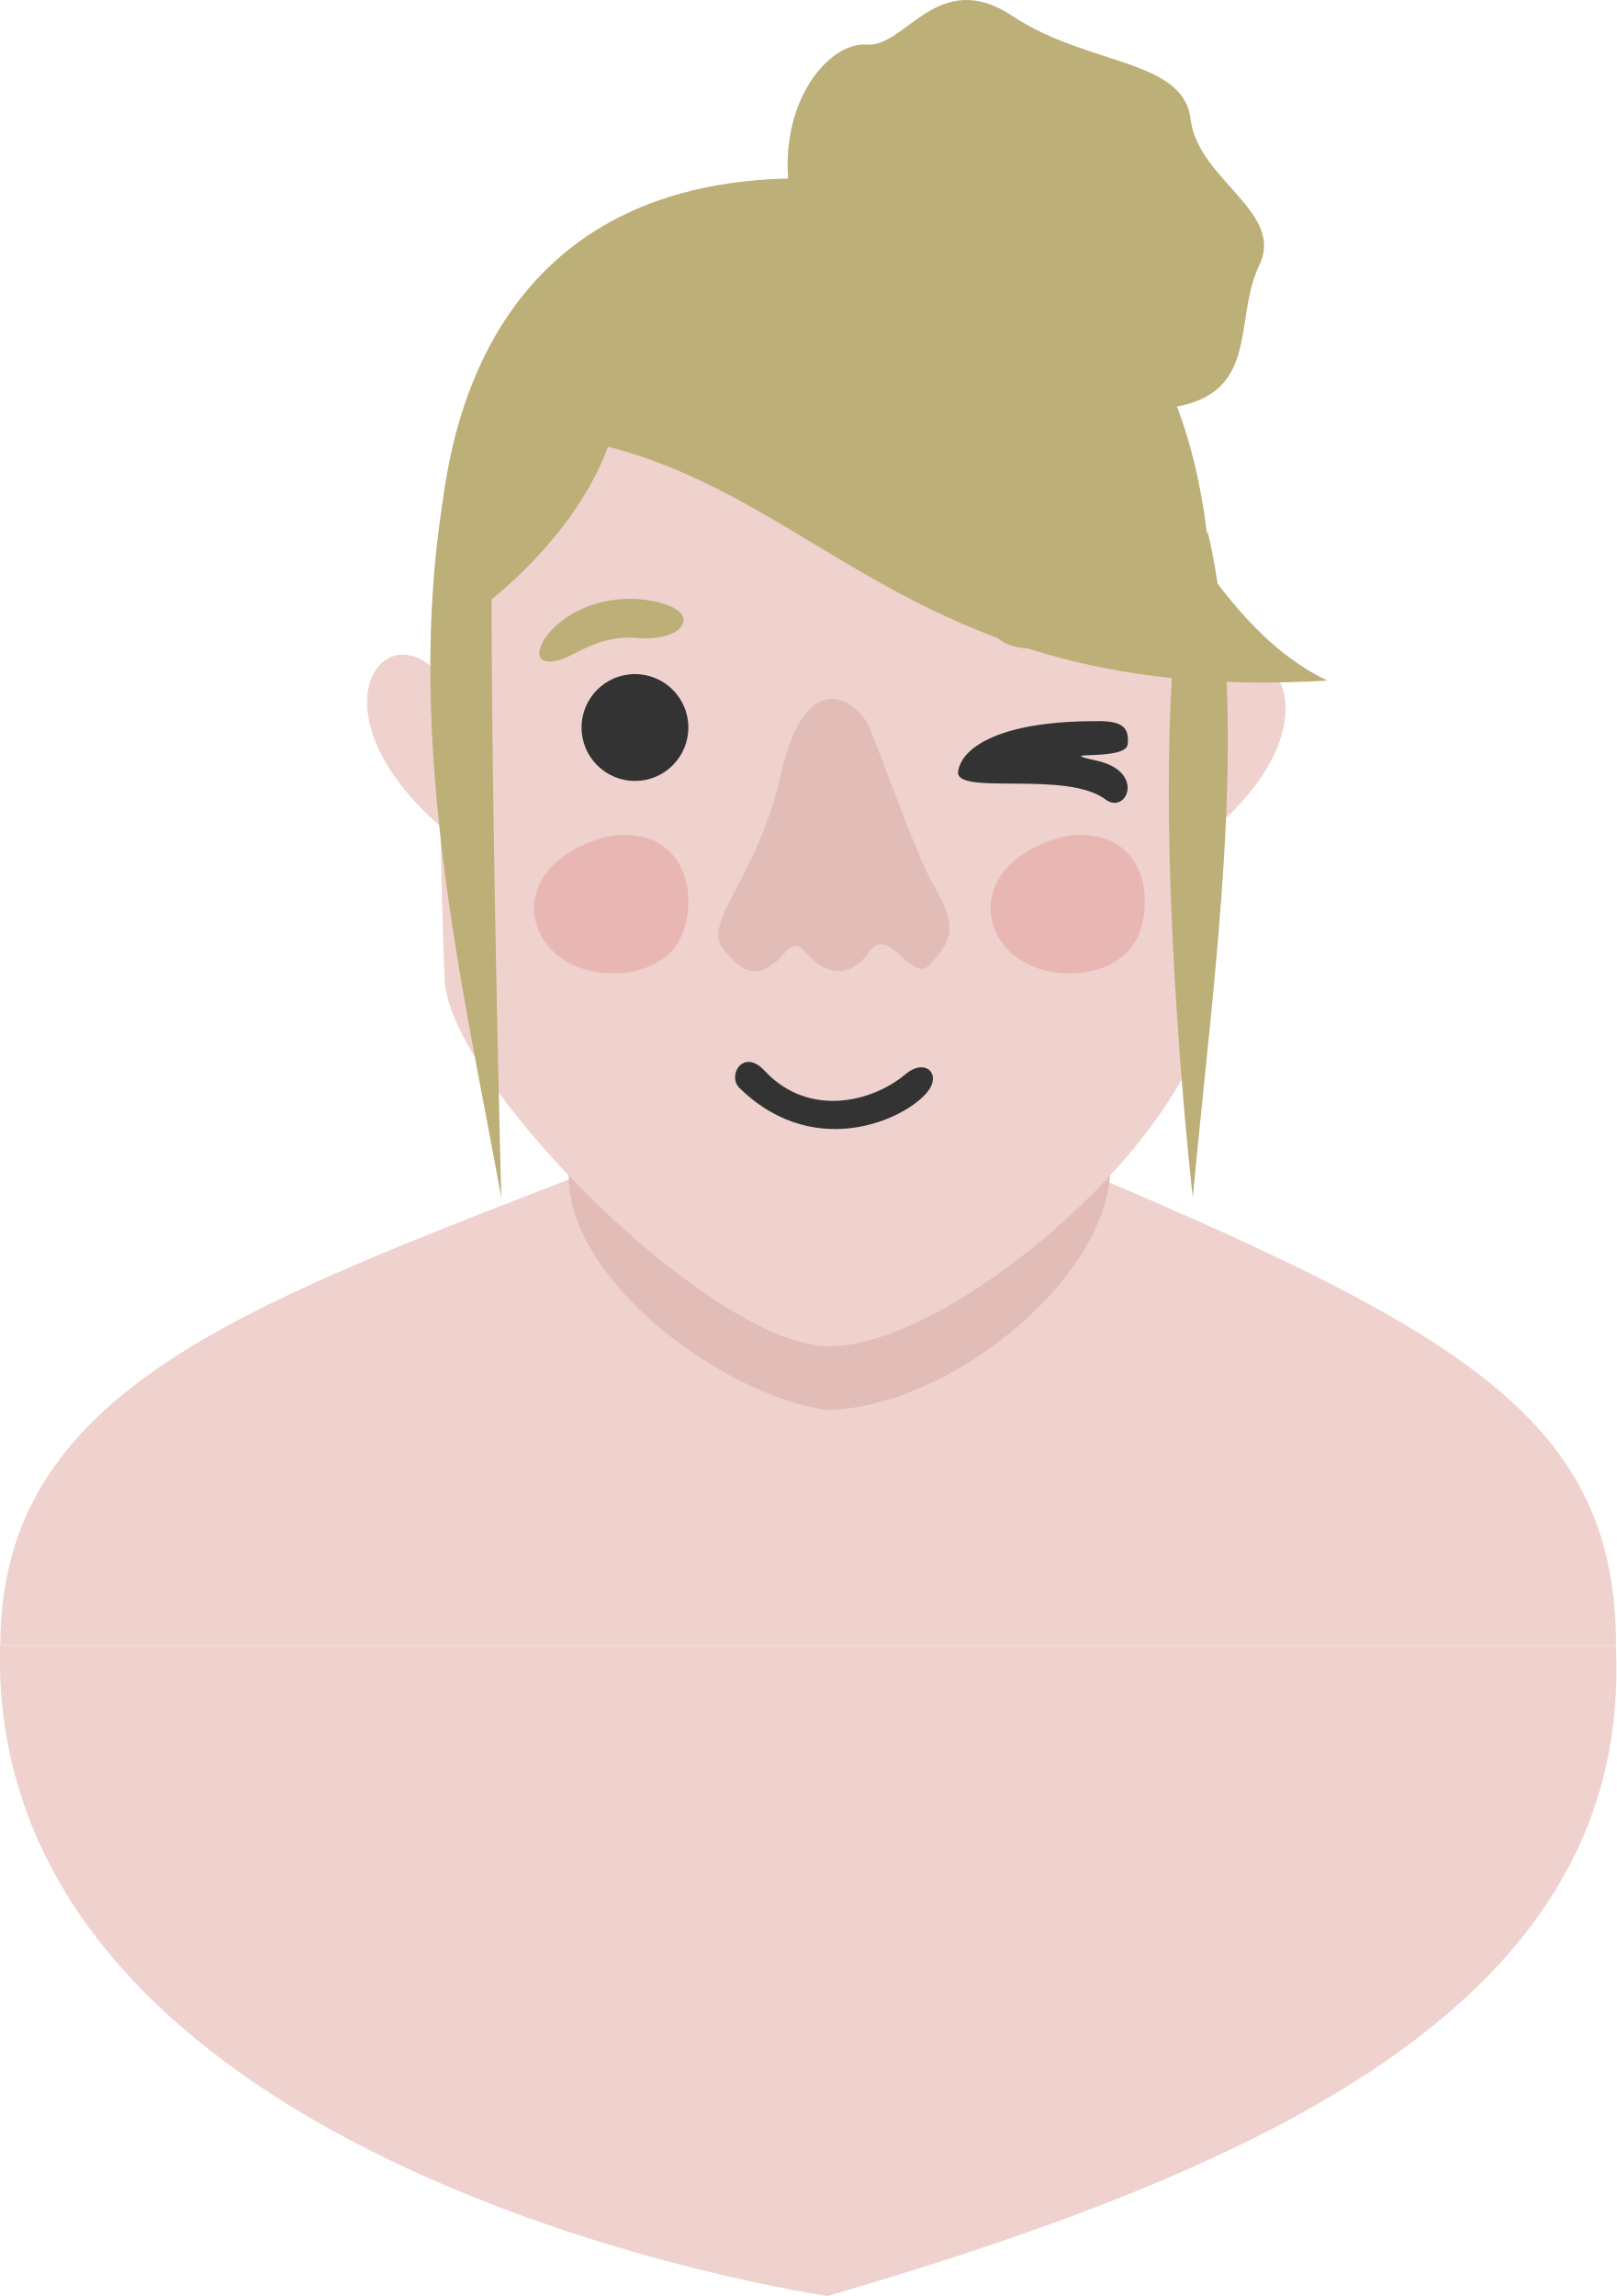
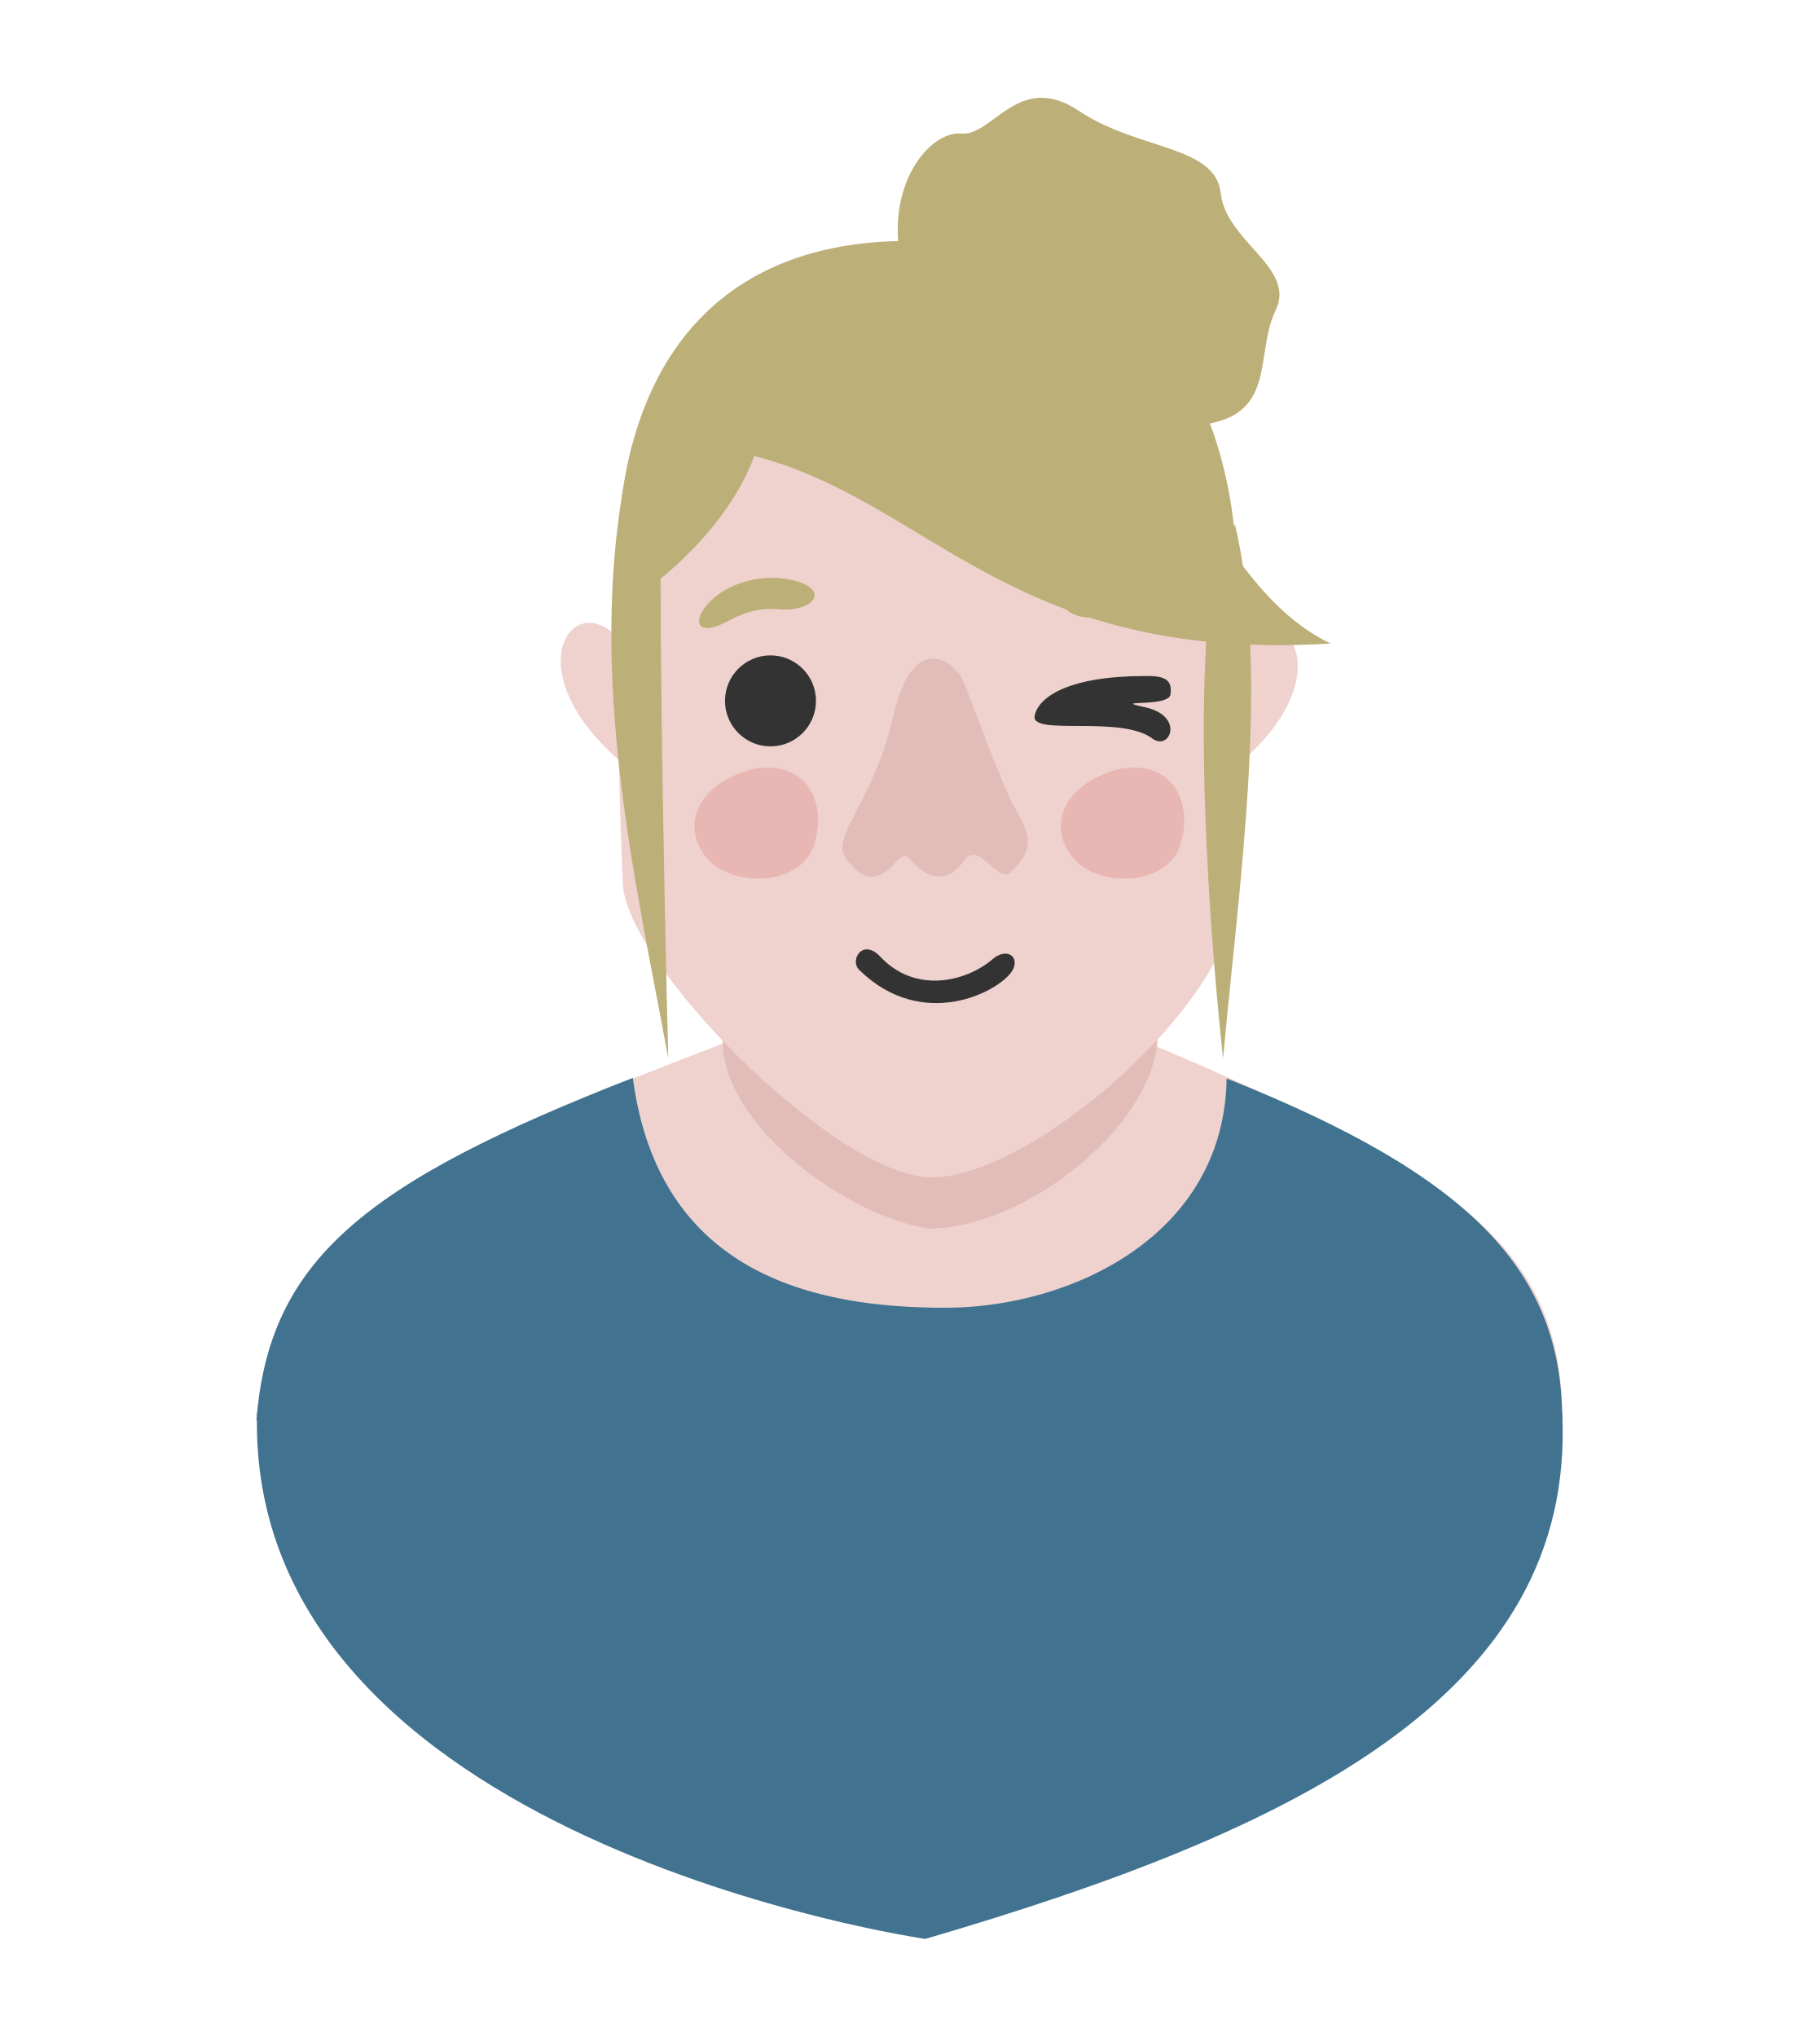
- <svg xmlns="http://www.w3.org/2000/svg" viewBox="0 0 232.43 330.08">
-   <defs>
-     <style>.cls-1{fill:#efd2ce;}.cls-2{fill:#e2bcb7;}.cls-3{fill:#bcaf77;}.cls-4{fill:#e8b7b3;}.cls-5{fill:#333;}</style>
-   </defs>
-   <g id="Calque_2" data-name="Calque 2">
-     <g id="Calque_21" data-name="Calque 21">
-       <path class="cls-1" d="M83.73,168.81C33.94,188.13.05,200.32.05,236.54H232.37c0-31.94-21.5-44.72-75.63-67.73Z" />
-       <path class="cls-2" d="M81.77,169c0,15.61,22.94,31.81,37,33.68,16.58,0,39.64-17.69,40.85-33.68Z" />
-       <path class="cls-1" d="M63.93,140.74c.41,14.34,37,51.51,54.41,52.76s56.08-31.36,56.08-52.76l-.27-56.67c-.83-16.2-13.71-49.43-55.25-49.43s-54,27.83-55.25,48.18S63.93,140.74,63.93,140.74Z" />
-       <path class="cls-3" d="M149.5,87.57c-10.18,1-7.06,6.23,0,5.61s10,3.95,13.29,3.32S160.51,87,149.5,87.57Z" />
-       <path class="cls-3" d="M91.78,86.12c10.18,1,7.06,6.23,0,5.61s-10,3.94-13.29,3.32S80.77,85.49,91.78,86.12Z" />
-       <path class="cls-2" d="M134.18,127.14c-2.37-4-8.57-21.45-9.23-22.68-1.23-3-8.85-10-12.7,7-3.37,14.92-11.46,21.13-8.2,25.09,2.88,3.5,5.13,4.58,9,.25.49-.55.86-.81,1.36-.8.82,0,1.22.7,1.4.91,2,2.48,5.92,4.58,9.16-.05,2.89-4.13,6.17,4.87,8.82,1.74S138.13,133.83,134.18,127.14Z" />
-       <path class="cls-4" d="M87.3,120.26c-11.63,3.11-12.67,11.84-7.68,16.62S96,141,98.31,133.76,97.06,118.6,87.3,120.26Z" />
-       <path class="cls-4" d="M152.94,120.26c-11.63,3.11-12.67,11.84-7.69,16.62s16.41,4.15,18.7-3.12S162.7,118.6,152.94,120.26Z" />
-       <path class="cls-1" d="M62.15,95.93c-8-7-17,7.4,1.58,23.21Z" />
-       <path class="cls-1" d="M175.63,96.86c8.12-6.77,16.81,7.78-2.11,23.17Z" />
-       <path class="cls-5" d="M157.43,103.68c-13.29,0-19.1,3.6-19.66,7.21s15.79-.28,21.33,4.15c3,1.94,5.54-4.15-1.39-5.68s4.18.14,4.44-2.35S161.32,103.57,157.43,103.68Z" />
-       <path class="cls-3" d="M89.27,54.07C89.48,69.53,75,84.48,63.16,91.44c-2.33-37,12.73-68.14,56.71-65.65,44.71,2.53,54.53,34.48,54.5,65.65C152.48,93.38,89.27,54.07,89.27,54.07Z" />
-       <path class="cls-3" d="M72.08,62.18c43.86.9,52.85,39.67,118.78,35.66-25.05-12-26.4-53.46-71.26-53.47C86.12,44.37,72.08,62.18,72.08,62.18Z" />
-       <path class="cls-3" d="M113.94,29.94c-3.13-14.32,5.06-24,10.68-23.53s10.24-11.25,21-4.09,24.55,6.1,25.58,14.82,13.6,13.31,9.87,21,.11,18.17-12,20.34S113.94,29.94,113.94,29.94Z" />
-       <path class="cls-3" d="M70.68,85c0,34.15,1.4,87.18,1.4,87.18-5.88-32.55-15.58-71.72-6.47-110Z" />
-       <path class="cls-3" d="M168.66,95.11c-2.32,31.93,2.85,77.06,2.85,77.06,2.91-31.43,8.46-68.87,2.14-95.79Z" />
-       <path class="cls-5" d="M106.46,156.54c11.21,10.8,24.78,3.85,27.21,0,1.52-2.43-.83-4.34-3.46-2.12-4.71,4-13.92,6.34-20.27-.49C106.82,150.56,104.41,154.78,106.46,156.54Z" />
-       <path class="cls-1" d="M0,236.54c-1.93,76.09,119,93.54,119,93.54,65.52-19.11,115.8-43.35,113.34-93.54Z" />
-       <circle class="cls-5" cx="91.3" cy="104.59" r="7.68" />
+ <svg xmlns="http://www.w3.org/2000/svg" version="1.1" id="Calque_1" x="0px" y="0px" viewBox="0 0 308 344.7" style="enable-background:new 0 0 308 344.7;" xml:space="preserve">
+   <style type="text/css">
+ 	.st0{fill:#EFD2CE;}
+ 	.st1{fill:#E2BCB7;}
+ 	.st2{fill:#BCAF77;}
+ 	.st3{fill:#E8B7B3;}
+ 	.st4{fill:#333333;}
+ 	.st5{fill:#41728F;}
+ </style>
+   <g>
+     <g>
+       <g>
+         <path class="st0" d="M124.1,175.9c-47,18.2-79,29.7-79,63.9h219.3c0-30.2-20.3-42.2-71.4-63.9H124.1z" />
+         <path class="st1" d="M122.3,176.1c0,14.7,21.7,30,35,31.8c15.7,0,37.4-16.7,38.6-31.8H122.3z" />
+         <path class="st0" d="M105.4,149.4c0.4,13.5,34.9,48.6,51.4,49.8s52.9-29.6,52.9-49.8l-0.3-53.5c-0.8-15.3-12.9-46.7-52.2-46.7     s-51,26.3-52.2,45.5S105.4,149.4,105.4,149.4z" />
+         <path class="st2" d="M186.2,99.2c-9.6,1-6.7,5.9,0,5.3c6.7-0.6,9.4,3.7,12.5,3.1C201.9,107.1,196.6,98.6,186.2,99.2z" />
+         <path class="st2" d="M131.7,97.8c9.6,1,6.7,5.9,0,5.3c-6.7-0.6-9.4,3.7-12.5,3.1S121.3,97.3,131.7,97.8z" />
+         <g>
+           <path class="st1" d="M171.7,136.6c-2.2-3.8-8.1-20.2-8.7-21.4c-1.2-2.8-8.4-9.5-12,6.6c-3.2,14.1-10.8,19.9-7.7,23.7      c2.7,3.3,4.8,4.3,8.5,0.2c0.5-0.5,0.8-0.8,1.3-0.8c0.8,0,1.1,0.7,1.3,0.9c1.9,2.3,5.6,4.3,8.7-0.1c2.7-3.9,5.8,4.6,8.3,1.6      C173.9,144.4,175.5,142.9,171.7,136.6z" />
+         </g>
+         <path class="st3" d="M127.5,130.1c-11,2.9-12,11.2-7.3,15.7c4.7,4.5,15.5,3.9,17.6-2.9C140,136,136.7,128.5,127.5,130.1z" />
+         <path class="st3" d="M189.5,130.1c-11,2.9-12,11.2-7.3,15.7c4.7,4.5,15.5,3.9,17.6-2.9S198.7,128.5,189.5,130.1z" />
+         <path class="st0" d="M103.7,107.1c-7.5-6.6-16,7,1.5,21.9L103.7,107.1z" />
+         <path class="st0" d="M210.9,108c7.7-6.4,15.9,7.4-2,21.9L210.9,108z" />
+         <path class="st4" d="M193.7,114.4c-12.5,0-18,3.4-18.6,6.8c-0.5,3.4,14.9-0.3,20.1,3.9c2.9,1.8,5.2-3.9-1.3-5.4     c-6.5-1.4,3.9,0.1,4.2-2.2C198.4,115.2,197.4,114.3,193.7,114.4z" />
+         <g>
+           <path class="st2" d="M129.4,67.6c0.2,14.6-13.5,28.7-24.7,35.3c-2.2-34.9,12-64.3,53.5-62c42.2,2.4,51.5,32.6,51.4,62      C189,104.7,129.4,67.6,129.4,67.6z" />
+           <path class="st2" d="M113.1,75.2c41.4,0.9,49.9,37.5,112.1,33.7c-23.6-11.3-24.9-50.5-67.3-50.5      C126.4,58.4,113.1,75.2,113.1,75.2z" />
+           <path class="st2" d="M152.6,44.8c-3-13.5,4.8-22.7,10.1-22.2c5.3,0.5,9.7-10.6,19.8-3.9c10.1,6.8,23.2,5.8,24.1,14      s12.8,12.6,9.3,19.8c-3.5,7.2,0.1,17.2-11.4,19.2S152.6,44.8,152.6,44.8z" />
+           <path class="st2" d="M111.8,96.8c0,32.2,1.3,82.3,1.3,82.3c-5.6-30.7-14.7-67.7-6.1-103.9L111.8,96.8z" />
+           <path class="st2" d="M204.3,106.3c-2.2,30.1,2.7,72.8,2.7,72.8c2.7-29.7,8-65,2-90.4L204.3,106.3z" />
+         </g>
+         <path class="st4" d="M145.6,164.3c10.6,10.2,23.4,3.6,25.7,0c1.4-2.3-0.8-4.1-3.3-2c-4.4,3.8-13.1,6-19.1-0.5     C145.9,158.7,143.6,162.7,145.6,164.3z" />
+       </g>
+       <path class="st5" d="M43.5,239.2c-1.8,72.4,113.1,88.9,113.1,88.9c62.3-18.2,110.1-41.2,107.8-88.9H43.5z" />
    </g>
+     <circle class="st4" cx="130.4" cy="118.6" r="7.7" />
+     <path class="st5" d="M160,221.3c-22.1,0-48.5-5.6-52.9-38.9c-45.6,17.8-61.6,30.9-63.7,58h221c0-25.1-15.2-41.4-56.8-57.9   C207.2,209.2,181.1,221.3,160,221.3z" />
  </g>
</svg>
